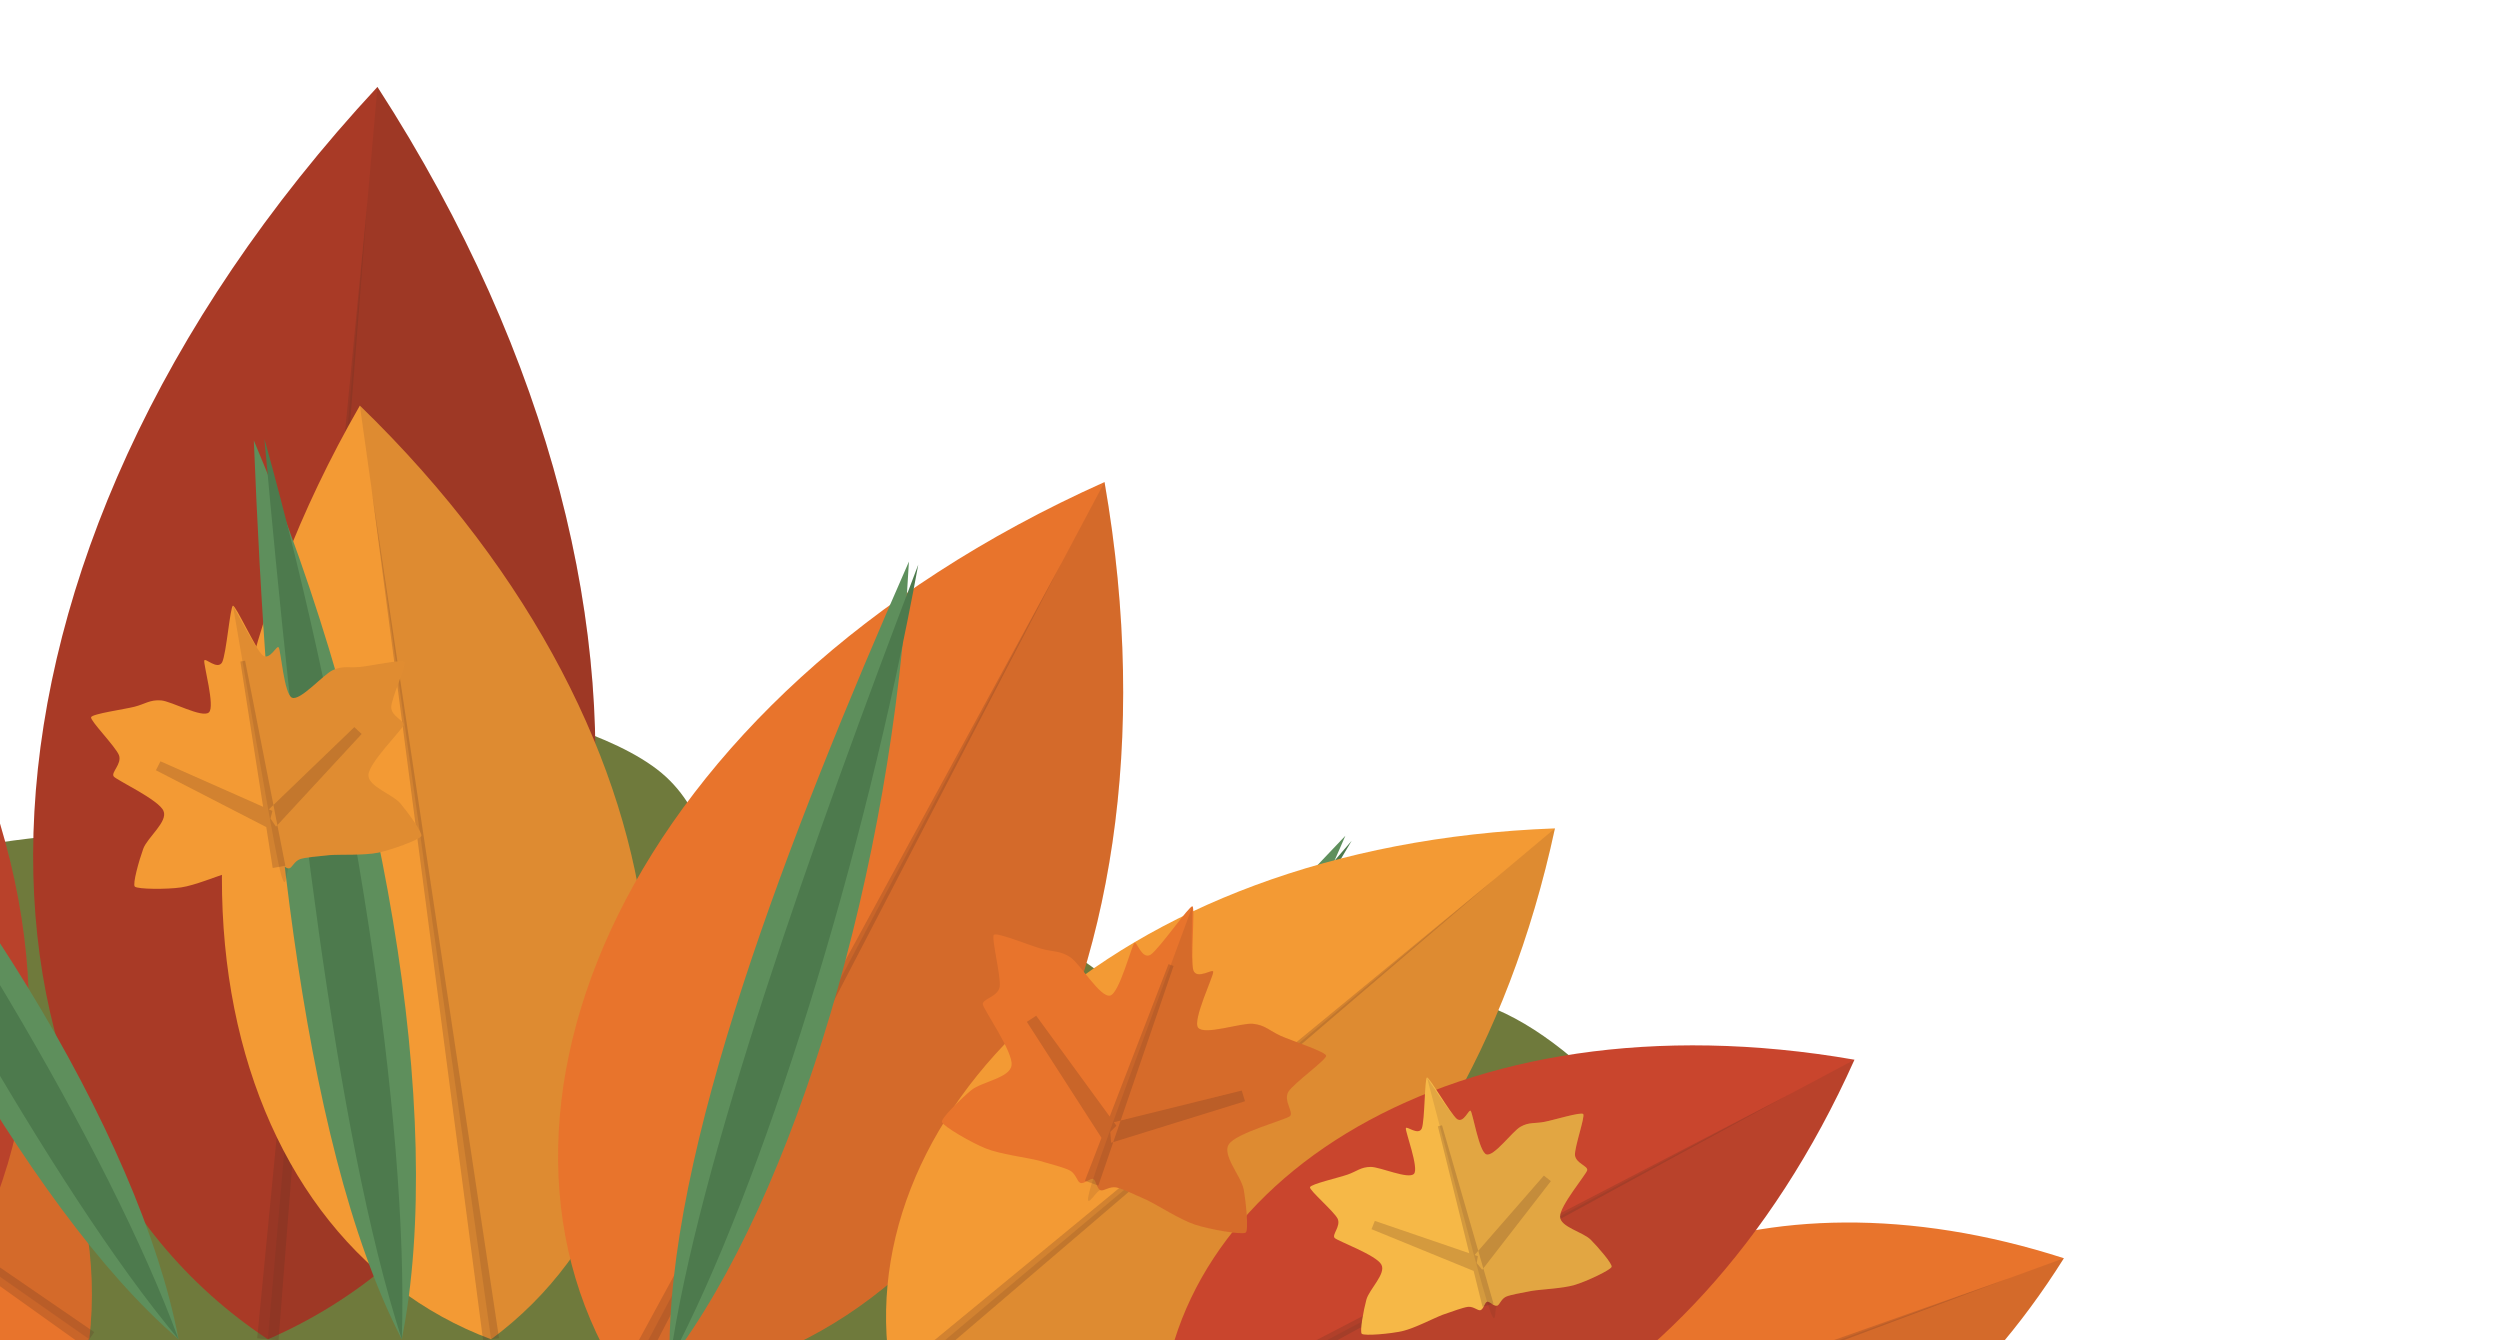
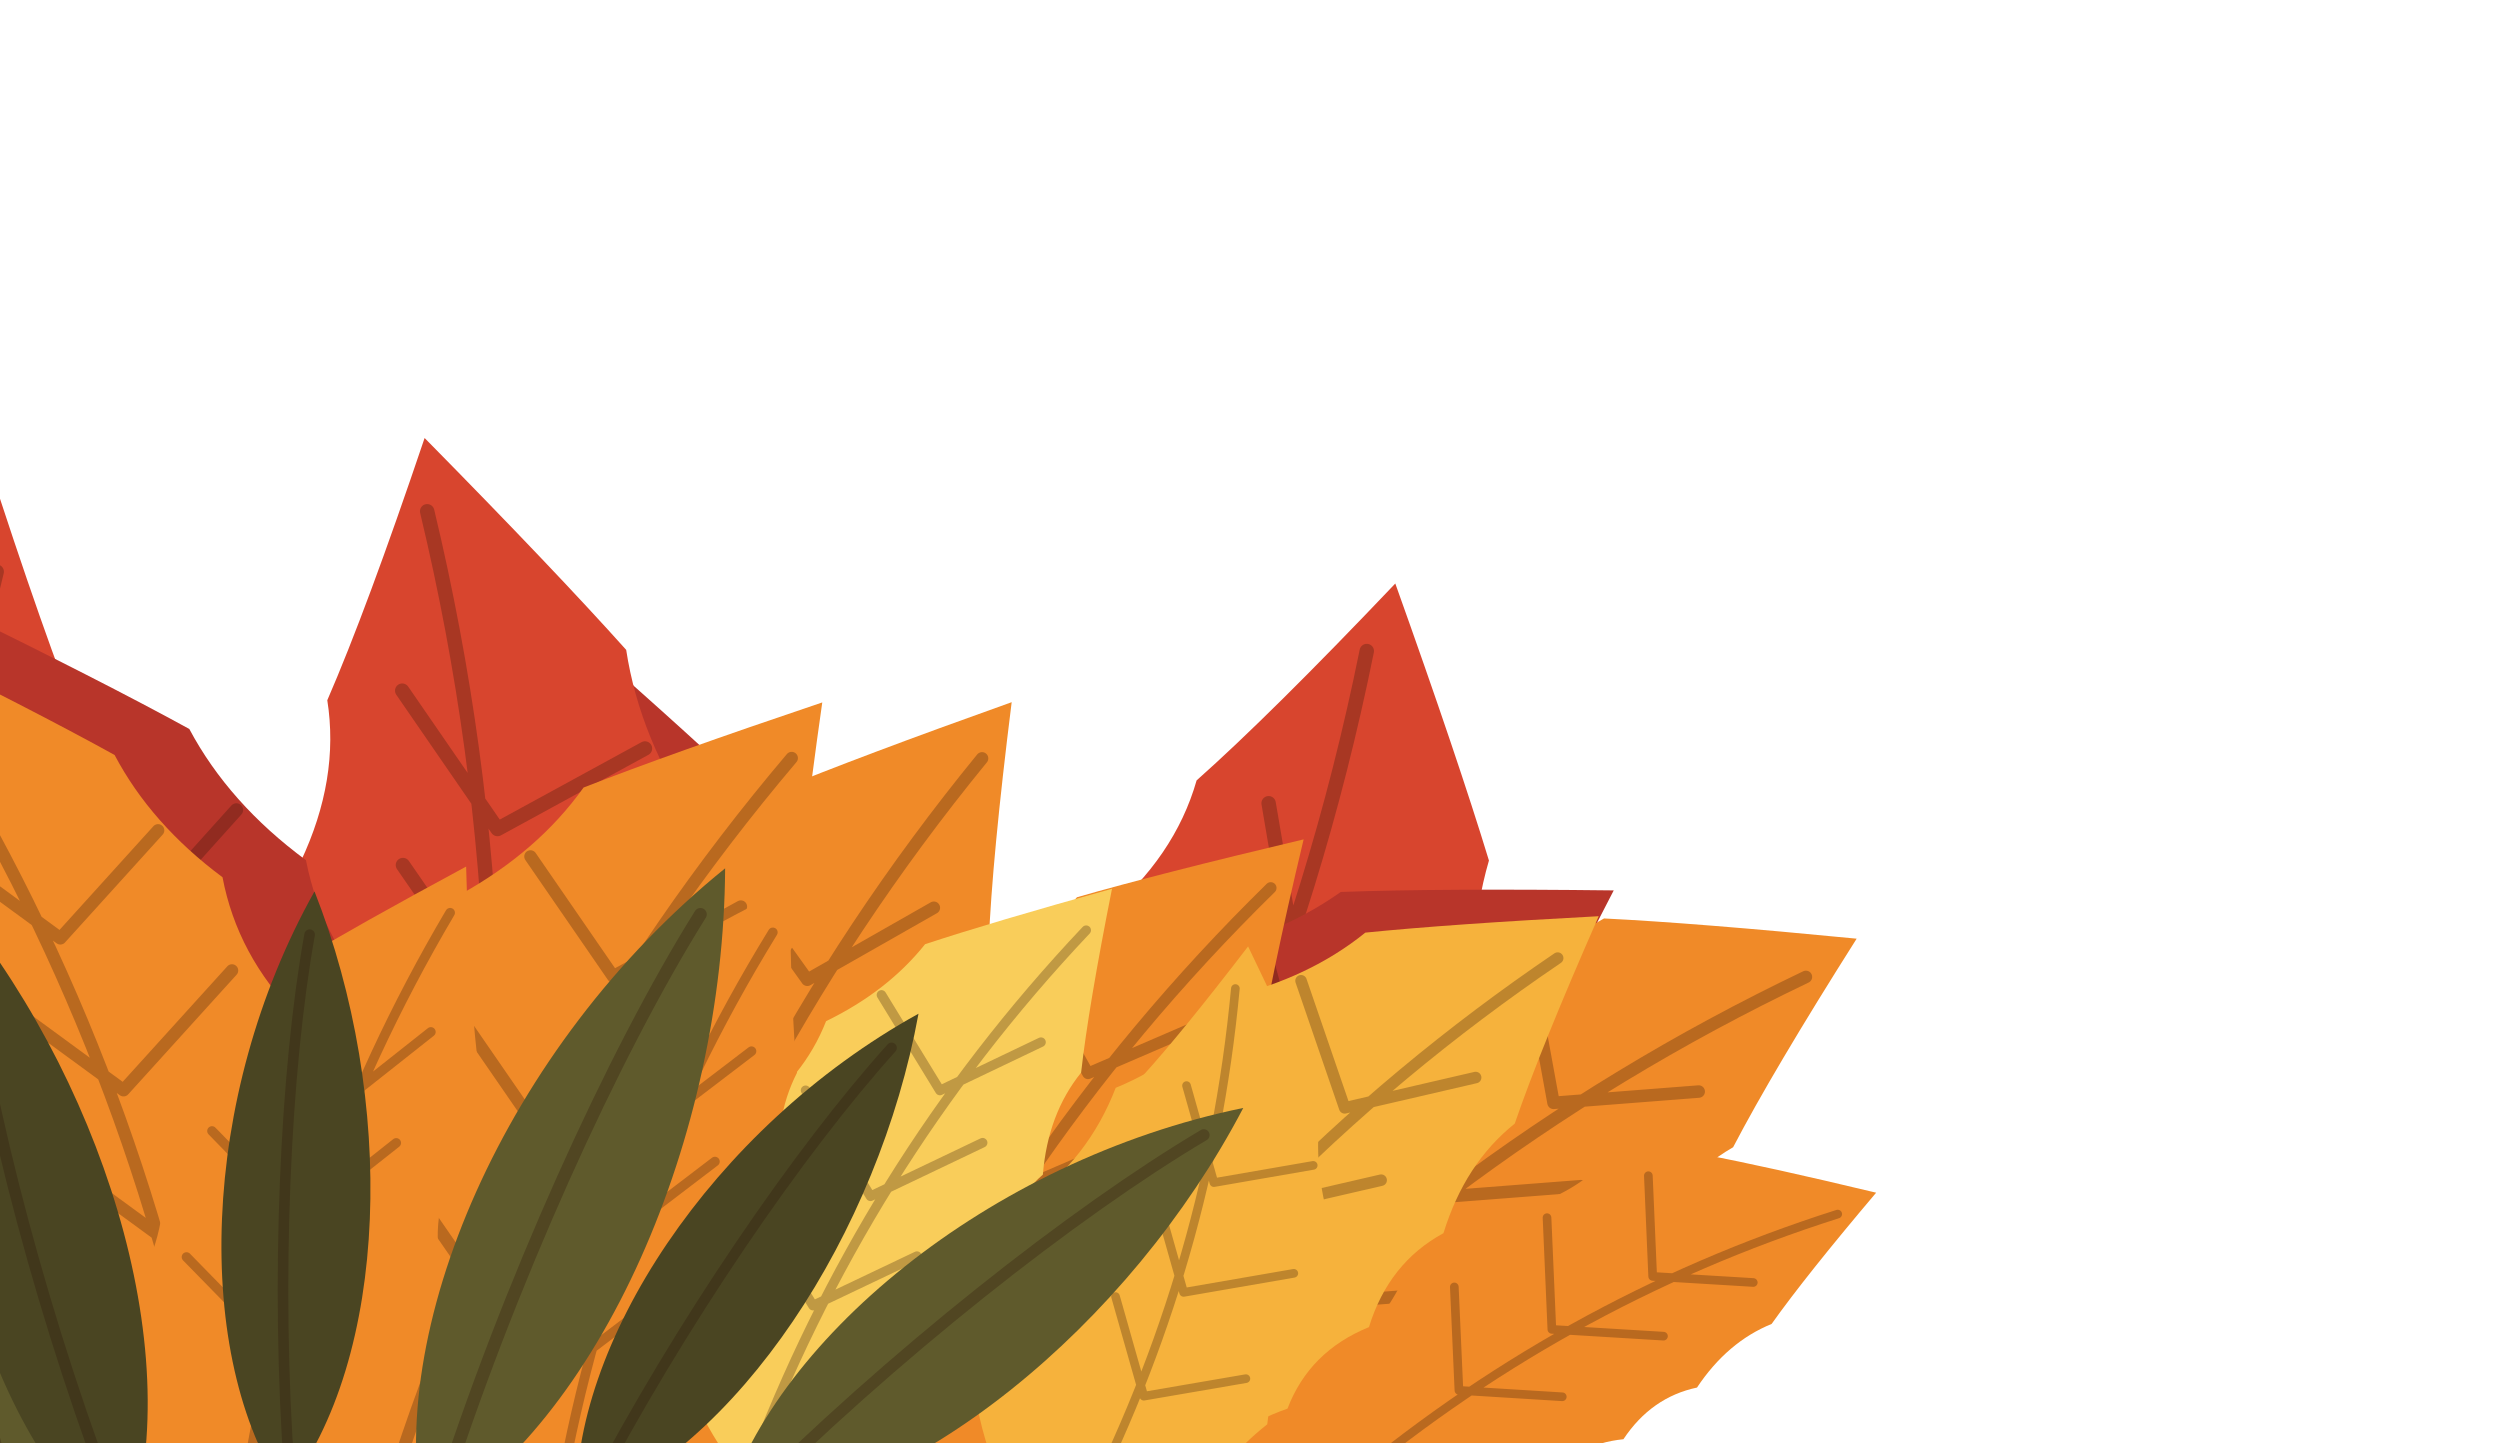
- <svg xmlns="http://www.w3.org/2000/svg" viewBox="0 0 560 300">
+ <svg xmlns="http://www.w3.org/2000/svg" viewBox="0 0 520 300">
  <defs>
-     <path id="harvest-bush-left-lance" d="M0 0C48-26 56-104 0-176C-56-104-48-26 0 0Z" />
-     <path id="harvest-bush-left-lance-half" d="M0 0C48-26 56-104 0-176Z" />
-     <path id="harvest-bush-left-blade" d="M0 0C14-40 12-110-4-170C-10-110-14-40 0 0Z" />
-     <path id="harvest-bush-left-leaf" d="M0 -50C0.7 -50 3.7 -38.5 5.1 -36.6C6.6 -34.8 9.1 -38.6 9.4 -37.8C9.8 -37 8.7 -26 10.5 -24.9C12.4 -23.7 19.1 -29.2 21.7 -29.9C24.4 -30.6 25.8 -29.7 28.5 -29.5C31.2 -29.3 39.2 -29.6 39.6 -28.8C40 -28 34.9 -20.6 34.4 -18.3C34 -16 37.2 -14.4 36.6 -13.3C36.1 -12.3 26.5 -5.6 25.9 -2.7C25.2 0.1 31 3.1 32.5 5.7C34 8.3 36.7 13.9 36.2 14.6C35.6 15.4 28.4 16.7 24.9 16.8C21.4 16.9 15.8 15.6 12.9 15.3C9.9 15.1 7 14.8 5.5 15C3.9 15.3 3.2 16.8 2.4 16.8C1.5 16.8 0.7 15 0 15C-0.7 15 -1.5 16.8 -2.4 16.8C-3.2 16.8 -3.9 15.3 -5.5 15C-7 14.8 -9.9 15.1 -12.9 15.3C-15.8 15.6 -21.4 16.9 -24.9 16.8C-28.4 16.7 -35.6 15.4 -36.2 14.6C-36.7 13.9 -34 8.3 -32.5 5.7C-31 3.1 -25.2 0.1 -25.9 -2.7C-26.5 -5.6 -36.1 -12.3 -36.6 -13.3C-37.2 -14.4 -34 -16 -34.4 -18.3C-34.9 -20.6 -40 -28 -39.6 -28.8C-39.2 -29.6 -31.2 -29.3 -28.5 -29.5C-25.8 -29.7 -24.4 -30.6 -21.7 -29.9C-19.1 -29.2 -12.4 -23.7 -10.5 -24.9C-8.7 -26 -9.8 -37 -9.4 -37.8C-9.1 -38.6 -6.6 -34.8 -5.1 -36.6C-3.7 -38.5 -0.7 -50 0 -50Z" />
-     <path id="harvest-bush-left-half" d="M0 -50C0.3 -49.1 3.7 -38.5 5.1 -36.6C6.6 -34.8 9.1 -38.6 9.4 -37.8C9.8 -37 8.7 -26 10.5 -24.9C12.4 -23.7 19.1 -29.2 21.7 -29.9C24.4 -30.6 25.8 -29.7 28.5 -29.5C31.2 -29.3 39.2 -29.6 39.6 -28.8C40 -28 34.9 -20.6 34.4 -18.3C34 -16 37.2 -14.4 36.6 -13.3C36.1 -12.3 26.5 -5.6 25.9 -2.7C25.2 0.1 31 3.1 32.5 5.7C34 8.3 36.7 13.9 36.2 14.6C35.6 15.4 28.4 16.7 24.9 16.8C21.4 16.9 15.8 15.6 12.9 15.3C9.9 15.1 7 14.8 5.5 15C3.9 15.3 3.2 16.8 2.4 16.8C1.5 16.8 0.4 25 0 15C-0.4 5 0 -40.2 0 -50Z" />
-     <path id="harvest-bush-left-vein" d="M-1.6 16L-0.6-36L0.6-36L1.6 16ZM-1 6L-26-13L-24.5-15L0.8 2ZM1 6L26-13L24.5-15L-0.8 2Z" />
+     <g id="harvest-bush-left-plume">
+       <path d="M0 0Q17.7 -10.1 23.4 -20.2Q24.3 -30.3 32.2 -39.2Q30.7 -49.7 37.7 -58.4Q35.3 -69.8 41.1 -78.9Q38.5 -91.3 42.7 -101.5Q40.3 -115 38 -140Q16.1 -126.3 4 -117.9Q-0.7 -106.3 -11.2 -96.7Q-12.3 -84 -20.8 -73.4Q-19 -60.3 -24.6 -48.9Q-20 -35.9 -21.5 -24.1Q-16.8 -12 0 0Z" />
+       <path d="M0 -2Q4.8 -70 35.3 -130.2M3 -39.2l17.8 -16M3 -39.2l-17.8 -16M8 -64.4l19.2 -17.3M8 -64.4l-19.2 -17.3M15.6 -89.6l17.3 -15.6M15.6 -89.6l-17.3 -15.6" fill="none" stroke="#2b1208" stroke-opacity=".28" stroke-width="2" stroke-linecap="round" />
+     </g>
+     <g id="harvest-bush-left-base">
+       <path d="M0 0C-19 -28 -18 -82 6 -125C23 -82 22 -28 0 0Z" />
+       <path d="M1 -4C-2 -44 0 -88 5 -116" fill="none" stroke="#2b1208" stroke-opacity=".28" stroke-width="2.2" stroke-linecap="round" />
+     </g>
  </defs>
-   <path d="M165 317.3C161.1 340.3 147.3 354.2 129.8 370.6C112.3 387 86.3 412.3 59.9 416C33.5 419.7 -6.2 404.9 -28.6 392.7C-50.9 380.5 -68.2 368.1 -74.2 342.8C-80.3 317.5 -71.7 265.5 -64.7 241.1C-57.7 216.8 -54 205.4 -32.4 196.7C-10.7 187.9 34.2 182.7 65.1 188.8C96 194.8 136.6 211.6 153.3 233C169.9 254.4 168.9 294.4 165 317.3Z" fill="#6f7a3c" />
-   <path d="M286.4 292.9C284.7 319.8 258.8 364.6 242.6 385.3C226.4 406 211.9 413.6 189.1 417.2C166.3 420.8 123.5 416.8 105.8 407.1C88.2 397.3 88.4 383.3 83.1 358.8C77.8 334.2 66.1 282.8 73.9 259.6C81.7 236.4 110.8 230 129.7 219.5C148.7 209 166.9 195.8 187.5 196.5C208 197.1 236.4 207.4 252.9 223.5C269.4 239.6 288.1 265.9 286.4 292.9Z" fill="#6f7a3c" />
-   <path d="M407.1 349.8C405.8 365.7 396.7 361.5 379.5 375.6C362.4 389.8 326.4 428.9 304.2 434.6C282 440.3 263.3 422.1 246.4 409.8C229.4 397.5 208.1 379.9 202.6 360.8C197.2 341.7 205.8 314.3 213.5 295.3C221.2 276.3 229.5 258.5 248.7 246.6C267.9 234.7 305.5 218.3 328.6 223.9C351.8 229.5 374.5 259 387.6 280C400.7 301 408.5 333.8 407.1 349.8Z" fill="#6f7a3c" />
-   <path d="M160.2 212.6C159.7 227.3 157.4 251.2 147.1 263C136.7 274.8 111.5 278.8 97.9 283.4C84.4 288 77.2 296.5 65.9 290.7C54.6 284.9 36.1 266.4 30.2 248.6C24.3 230.7 25 199.3 30.6 183.8C36.1 168.3 51.2 160.1 63.6 155.5C76 151 90.4 153.4 104.9 156.6C119.3 159.8 140.9 165.5 150.1 174.9C159.3 184.2 160.7 197.9 160.2 212.6Z" fill="#6f7a3c" />
-   <g class="harvest-sway harvest-sway-1" style="transform-box: view-box; transform-origin: 60px 300px">
-     <use href="#harvest-bush-left-lance" transform="translate(60 300) rotate(5) scale(1.6)" fill="#a93a26" />
-     <use href="#harvest-bush-left-lance-half" transform="translate(60 300) rotate(5) scale(1.6)" fill="#5B2E1F" opacity="0.14" />
-     <path d="M-1.5 0L0-160L1.5 0Z" transform="translate(60 300) rotate(5) scale(1.6)" fill="#5B2E1F" opacity="0.22" />
-     <use href="#harvest-bush-left-lance" transform="translate(20 300) rotate(-55) scale(1.3)" fill="#e8742c" />
-     <use href="#harvest-bush-left-lance-half" transform="translate(20 300) rotate(-55) scale(1.3)" fill="#5B2E1F" opacity="0.14" />
-     <path d="M-1.5 0L0-160L1.5 0Z" transform="translate(20 300) rotate(-55) scale(1.3)" fill="#5B2E1F" opacity="0.22" />
-     <use href="#harvest-bush-left-lance" transform="translate(110 300) rotate(-8) scale(1.2)" fill="#f39a34" />
-     <use href="#harvest-bush-left-lance-half" transform="translate(110 300) rotate(-8) scale(1.2)" fill="#5B2E1F" opacity="0.14" />
-     <path d="M-1.5 0L0-160L1.5 0Z" transform="translate(110 300) rotate(-8) scale(1.2)" fill="#5B2E1F" opacity="0.22" />
-     <use href="#harvest-bush-left-lance" transform="translate(330 330) rotate(70) scale(0.8)" fill="#e8742c" />
-     <use href="#harvest-bush-left-lance-half" transform="translate(330 330) rotate(70) scale(0.8)" fill="#5B2E1F" opacity="0.14" />
-     <path d="M-1.5 0L0-160L1.5 0Z" transform="translate(330 330) rotate(70) scale(0.8)" fill="#5B2E1F" opacity="0.22" />
-     <use href="#harvest-bush-left-lance" transform="translate(170 300) rotate(14) scale(1)" fill="#f6b847" />
-     <use href="#harvest-bush-left-lance-half" transform="translate(170 300) rotate(14) scale(1)" fill="#5B2E1F" opacity="0.14" />
-     <path d="M-1.5 0L0-160L1.5 0Z" transform="translate(170 300) rotate(14) scale(1)" fill="#5B2E1F" opacity="0.22" />
-     <use href="#harvest-bush-left-blade" transform="translate(90 300) rotate(-8) scale(1.2)" fill="#5E8F5C" />
-     <use href="#harvest-bush-left-blade" transform="translate(90 300) rotate(-8) scale(1.2) scale(0.5 1)" fill="#4d7a4d" />
-     <use href="#harvest-bush-left-blade" transform="translate(210 310) rotate(38) scale(0.9)" fill="#5E8F5C" />
-     <use href="#harvest-bush-left-blade" transform="translate(210 310) rotate(38) scale(0.9) scale(0.5 1)" fill="#4d7a4d" />
+   <ellipse cx="40" cy="340" rx="230" ry="120" fill="#4a4522" />
+   <ellipse cx="250" cy="326" rx="90" ry="60" fill="#5f5a2c" />
+   <g class="harvest-sway harvest-sway-1" style="transform-box: view-box; transform-origin: 90px 300px">
+     <use href="#harvest-bush-left-plume" fill="#d8452e" transform="translate(204.8 321.5) rotate(38.3) scale(-1.5 1.5)" />
+     <use href="#harvest-bush-left-plume" fill="#d8452e" transform="translate(-8.7 321.1) rotate(-12.9) scale(1.5 1.5)" />
+     <use href="#harvest-bush-left-plume" fill="#b8352a" transform="translate(185 321.4) rotate(32.7) scale(1.4 1.4)" />
+     <use href="#harvest-bush-left-plume" fill="#b8352a" transform="translate(139.8 319.9) rotate(9.2) scale(-1.3 1.3)" />
+     <use href="#harvest-bush-left-plume" fill="#d8452e" transform="translate(15.2 316.4) rotate(-12.5) scale(-1.5 1.5)" />
+     <use href="#harvest-bush-left-plume" fill="#d8452e" transform="translate(95.1 308.6) rotate(13.4) scale(-1.5 1.5)" />
+     <use href="#harvest-bush-left-plume" fill="#b8352a" transform="translate(62.2 315.2) rotate(-6) scale(-1.4 1.4)" />
+     <use href="#harvest-bush-left-plume" fill="#f08a28" transform="translate(123.1 313.2) rotate(12.4) scale(1.3 1.3)" />
+     <use href="#harvest-bush-left-plume" fill="#f08a28" transform="translate(174.1 319.1) rotate(18.7) scale(1.2 1.2)" />
+     <use href="#harvest-bush-left-plume" fill="#f08a28" transform="translate(236 309.3) rotate(37.6) scale(1.3 1.3)" />
+     <use href="#harvest-bush-left-plume" fill="#f08a28" transform="translate(5.4 315.5) rotate(-5) scale(-1.2 1.2)" />
+     <use href="#harvest-bush-left-plume" fill="#f6b23c" transform="translate(211.2 315.4) rotate(29) scale(1.2 1.2)" />
+     <use href="#harvest-bush-left-plume" fill="#f08a28" transform="translate(80.8 311.7) rotate(13.4) scale(1.3 1.3)" />
+     <use href="#harvest-bush-left-plume" fill="#f08a28" transform="translate(44.5 309) rotate(-5.8) scale(-1.3 1.3)" />
+     <use href="#harvest-bush-left-plume" fill="#f08a28" transform="translate(276.4 312) rotate(45.5) scale(0.9 0.9)" />
+     <use href="#harvest-bush-left-plume" fill="#f08a28" transform="translate(50 317.5) rotate(3.7) scale(1 1)" />
+     <use href="#harvest-bush-left-plume" fill="#f9cd5a" transform="translate(155.1 308.3) rotate(16.5) scale(1 1)" />
+     <use href="#harvest-bush-left-plume" fill="#f6b23c" transform="translate(221.4 321.7) rotate(32.2) scale(-0.9 0.9)" />
+     <use href="#harvest-bush-left-plume" fill="#f08a28" transform="translate(114.9 320.8) rotate(4.7) scale(1 1)" />
  </g>
-   <g class="harvest-sway harvest-sway-2" style="transform-box: view-box; transform-origin: 60px 300px">
-     <use href="#harvest-bush-left-lance" transform="translate(-20 300) rotate(-20) scale(1.5)" fill="#c9452d" />
-     <use href="#harvest-bush-left-lance-half" transform="translate(-20 300) rotate(-20) scale(1.5)" fill="#5B2E1F" opacity="0.14" />
-     <path d="M-1.5 0L0-160L1.5 0Z" transform="translate(-20 300) rotate(-20) scale(1.5)" fill="#5B2E1F" opacity="0.22" />
-     <use href="#harvest-bush-left-lance" transform="translate(140 310) rotate(28) scale(1.3)" fill="#e8742c" />
-     <use href="#harvest-bush-left-lance-half" transform="translate(140 310) rotate(28) scale(1.3)" fill="#5B2E1F" opacity="0.14" />
-     <path d="M-1.5 0L0-160L1.5 0Z" transform="translate(140 310) rotate(28) scale(1.3)" fill="#5B2E1F" opacity="0.22" />
-     <use href="#harvest-bush-left-lance" transform="translate(200 310) rotate(50) scale(1.1)" fill="#f39a34" />
-     <use href="#harvest-bush-left-lance-half" transform="translate(200 310) rotate(50) scale(1.1)" fill="#5B2E1F" opacity="0.14" />
-     <path d="M-1.5 0L0-160L1.5 0Z" transform="translate(200 310) rotate(50) scale(1.1)" fill="#5B2E1F" opacity="0.22" />
-     <use href="#harvest-bush-left-lance" transform="translate(260 320) rotate(62) scale(1)" fill="#c9452d" />
-     <use href="#harvest-bush-left-lance-half" transform="translate(260 320) rotate(62) scale(1)" fill="#5B2E1F" opacity="0.14" />
-     <path d="M-1.5 0L0-160L1.5 0Z" transform="translate(260 320) rotate(62) scale(1)" fill="#5B2E1F" opacity="0.22" />
-     <use href="#harvest-bush-left-lance" transform="translate(-10 310) rotate(-80) scale(1.1)" fill="#f6b847" />
-     <use href="#harvest-bush-left-lance-half" transform="translate(-10 310) rotate(-80) scale(1.1)" fill="#5B2E1F" opacity="0.14" />
-     <path d="M-1.5 0L0-160L1.5 0Z" transform="translate(-10 310) rotate(-80) scale(1.1)" fill="#5B2E1F" opacity="0.22" />
-     <use href="#harvest-bush-left-blade" transform="translate(40 300) rotate(-30) scale(1.1)" fill="#5E8F5C" />
-     <use href="#harvest-bush-left-blade" transform="translate(40 300) rotate(-30) scale(1.1) scale(0.5 1)" fill="#4d7a4d" />
-     <use href="#harvest-bush-left-blade" transform="translate(150 305) rotate(18) scale(1.1)" fill="#5E8F5C" />
-     <use href="#harvest-bush-left-blade" transform="translate(150 305) rotate(18) scale(1.1) scale(0.5 1)" fill="#4d7a4d" />
-     <use href="#harvest-bush-left-blade" transform="translate(0 300) rotate(-60) scale(0.9)" fill="#5E8F5C" />
-     <use href="#harvest-bush-left-blade" transform="translate(0 300) rotate(-60) scale(0.9) scale(0.5 1)" fill="#4d7a4d" />
-     <use href="#harvest-bush-left-leaf" transform="translate(250 250) rotate(20) scale(1)" fill="#e8742c" />
-     <use href="#harvest-bush-left-half" transform="translate(250 250) rotate(20) scale(1)" fill="#5B2E1F" opacity="0.13" />
-     <use href="#harvest-bush-left-vein" transform="translate(250 250) rotate(20) scale(1)" fill="#5B2E1F" opacity="0.22" />
-     <use href="#harvest-bush-left-leaf" transform="translate(330 280) rotate(-15) scale(0.8)" fill="#f6b847" />
-     <use href="#harvest-bush-left-half" transform="translate(330 280) rotate(-15) scale(0.8)" fill="#5B2E1F" opacity="0.13" />
-     <use href="#harvest-bush-left-vein" transform="translate(330 280) rotate(-15) scale(0.8)" fill="#5B2E1F" opacity="0.22" />
-     <use href="#harvest-bush-left-leaf" transform="translate(60 180) rotate(-10) scale(0.9)" fill="#f39a34" />
-     <use href="#harvest-bush-left-half" transform="translate(60 180) rotate(-10) scale(0.9)" fill="#5B2E1F" opacity="0.13" />
-     <use href="#harvest-bush-left-vein" transform="translate(60 180) rotate(-10) scale(0.9)" fill="#5B2E1F" opacity="0.22" />
+   <g class="harvest-sway harvest-sway-2" style="transform-box: view-box; transform-origin: 90px 300px">
+     <use href="#harvest-bush-left-base" fill="#5f5a2c" transform="translate(4.9 317.7) rotate(-17.7) scale(-1.1 1.1)" />
+     <use href="#harvest-bush-left-base" fill="#5f5a2c" transform="translate(88.2 317.1) rotate(21.9) scale(1.2 1.2)" />
+     <use href="#harvest-bush-left-base" fill="#4a4522" transform="translate(25.7 321.8) rotate(-17.2) scale(1.1 1.1)" />
+     <use href="#harvest-bush-left-base" fill="#4a4522" transform="translate(119.9 313.8) rotate(31.9) scale(1 1)" />
+     <use href="#harvest-bush-left-base" fill="#5f5a2c" transform="translate(150.2 315.3) rotate(49.2) scale(1.1 1.1)" />
+     <use href="#harvest-bush-left-base" fill="#4a4522" transform="translate(59.2 310.4) rotate(0.1) scale(1 1)" />
  </g>
</svg>
